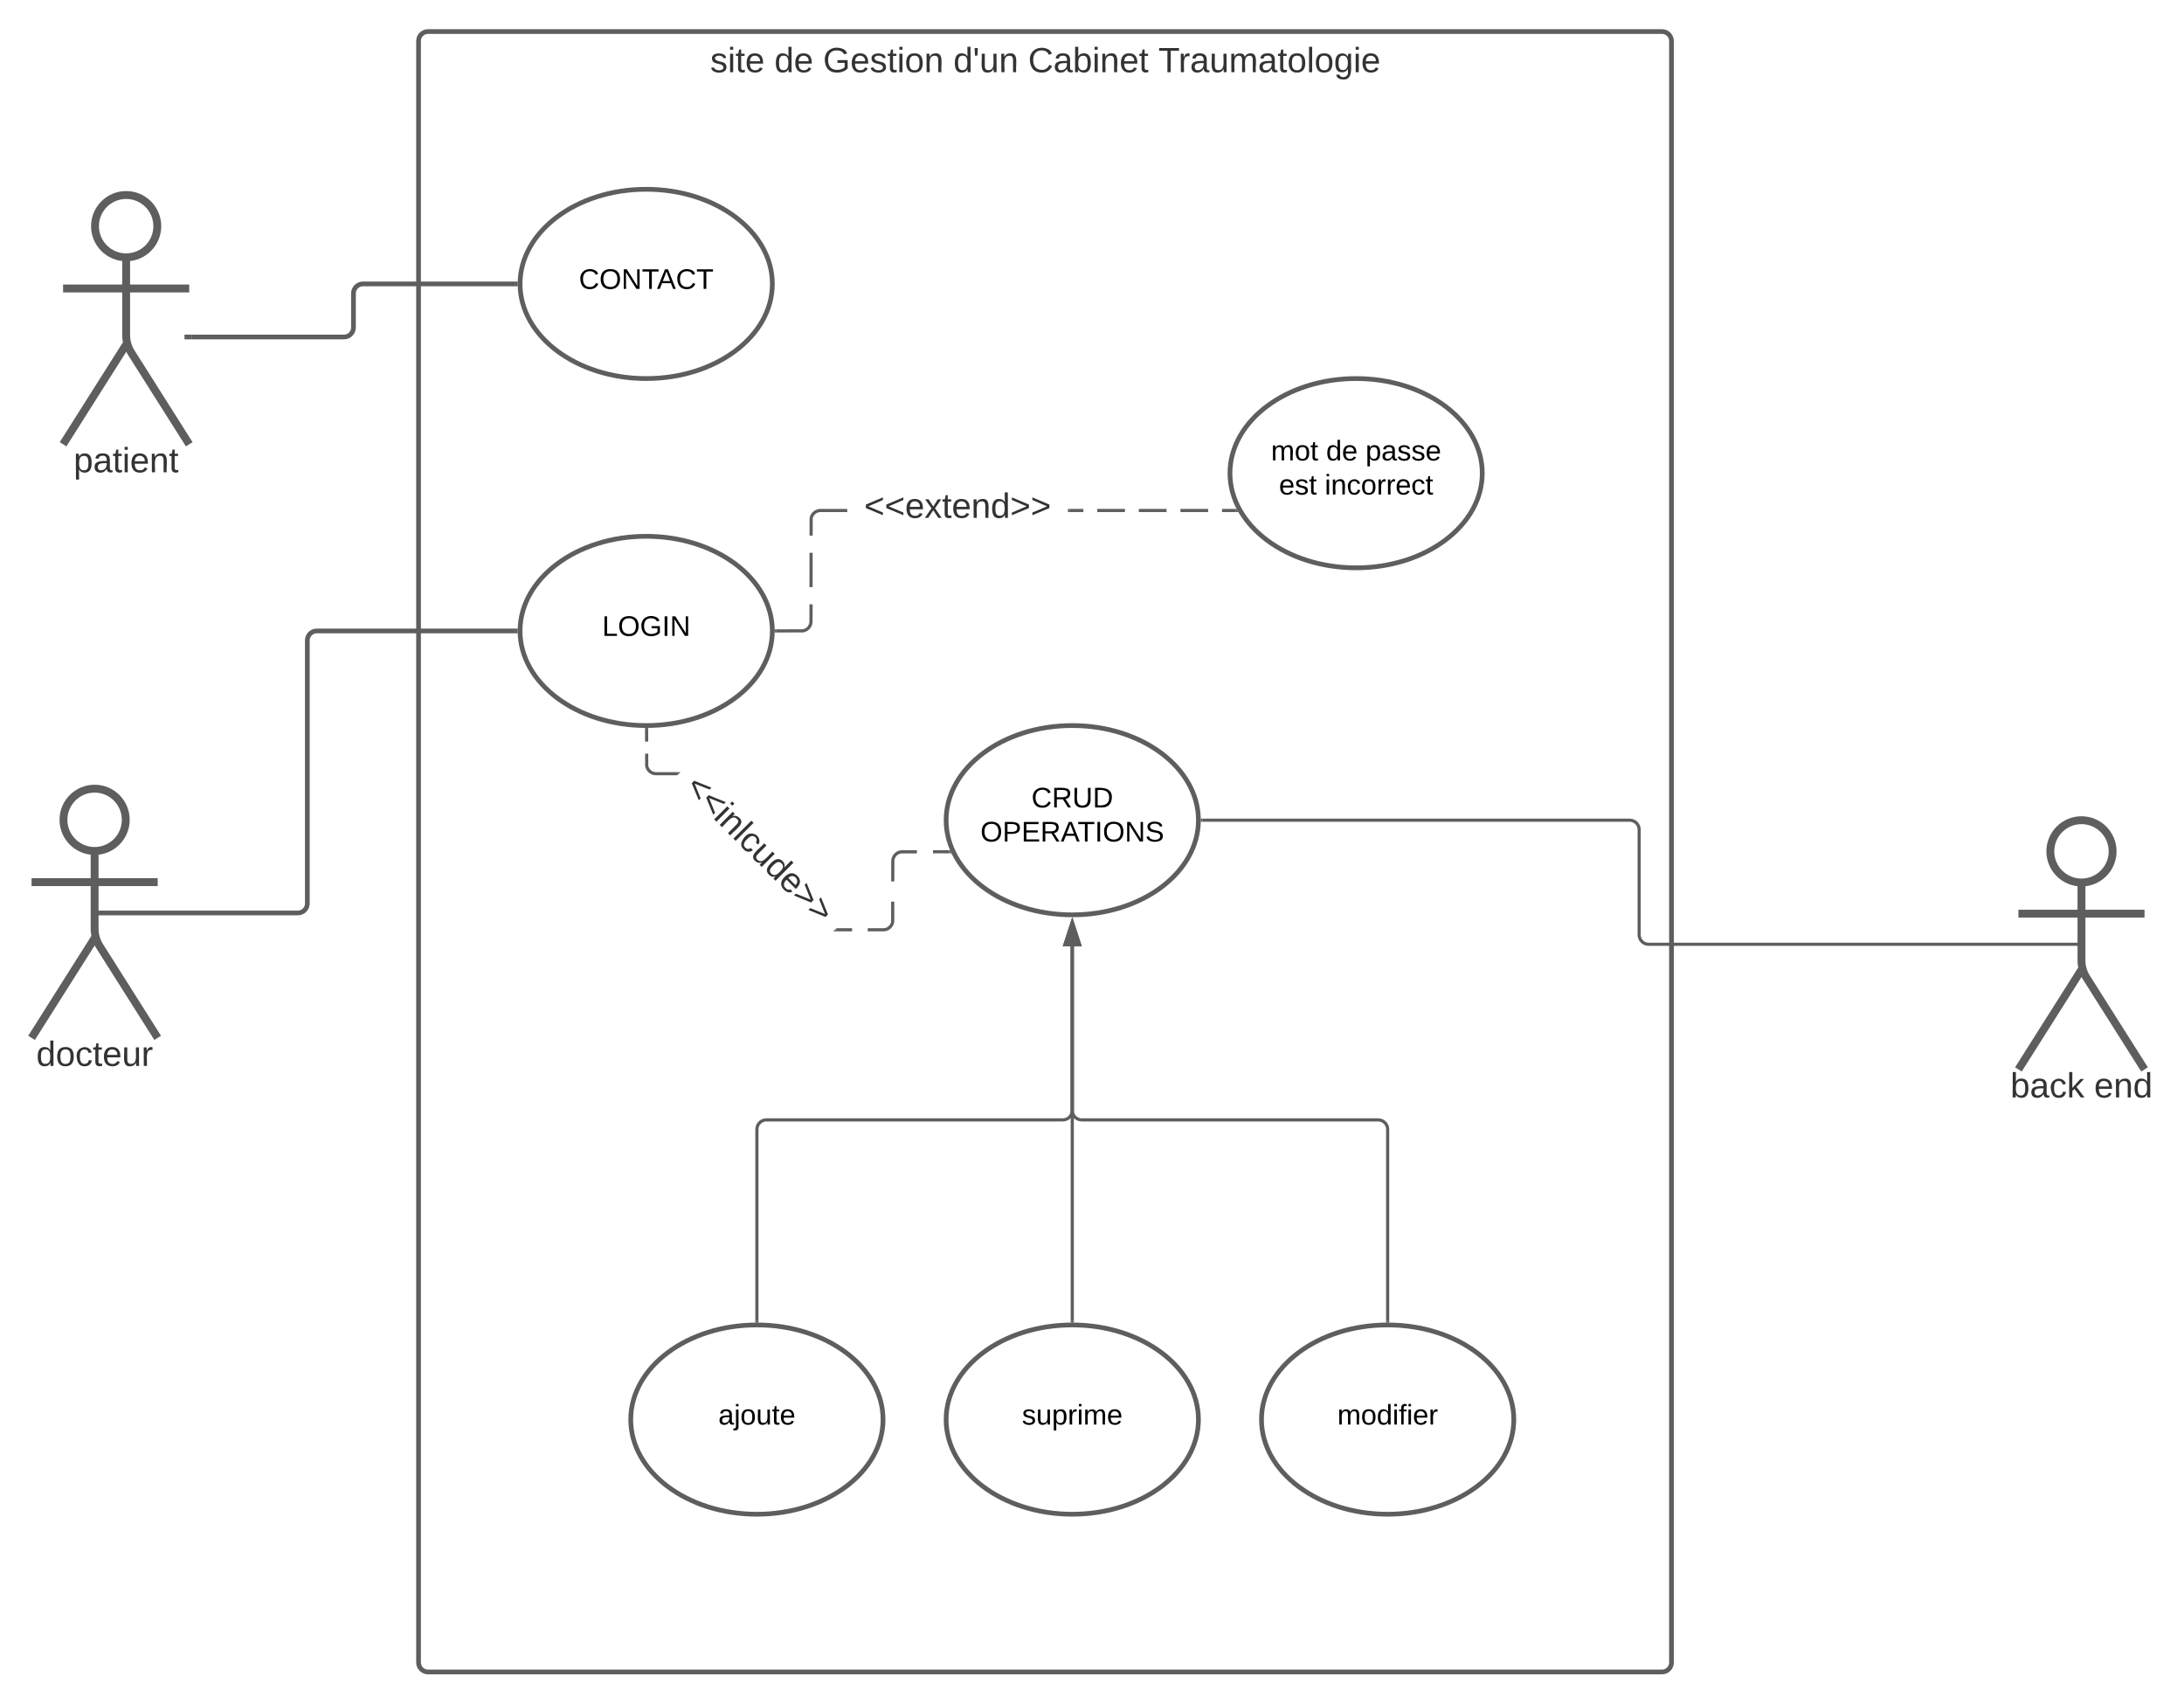
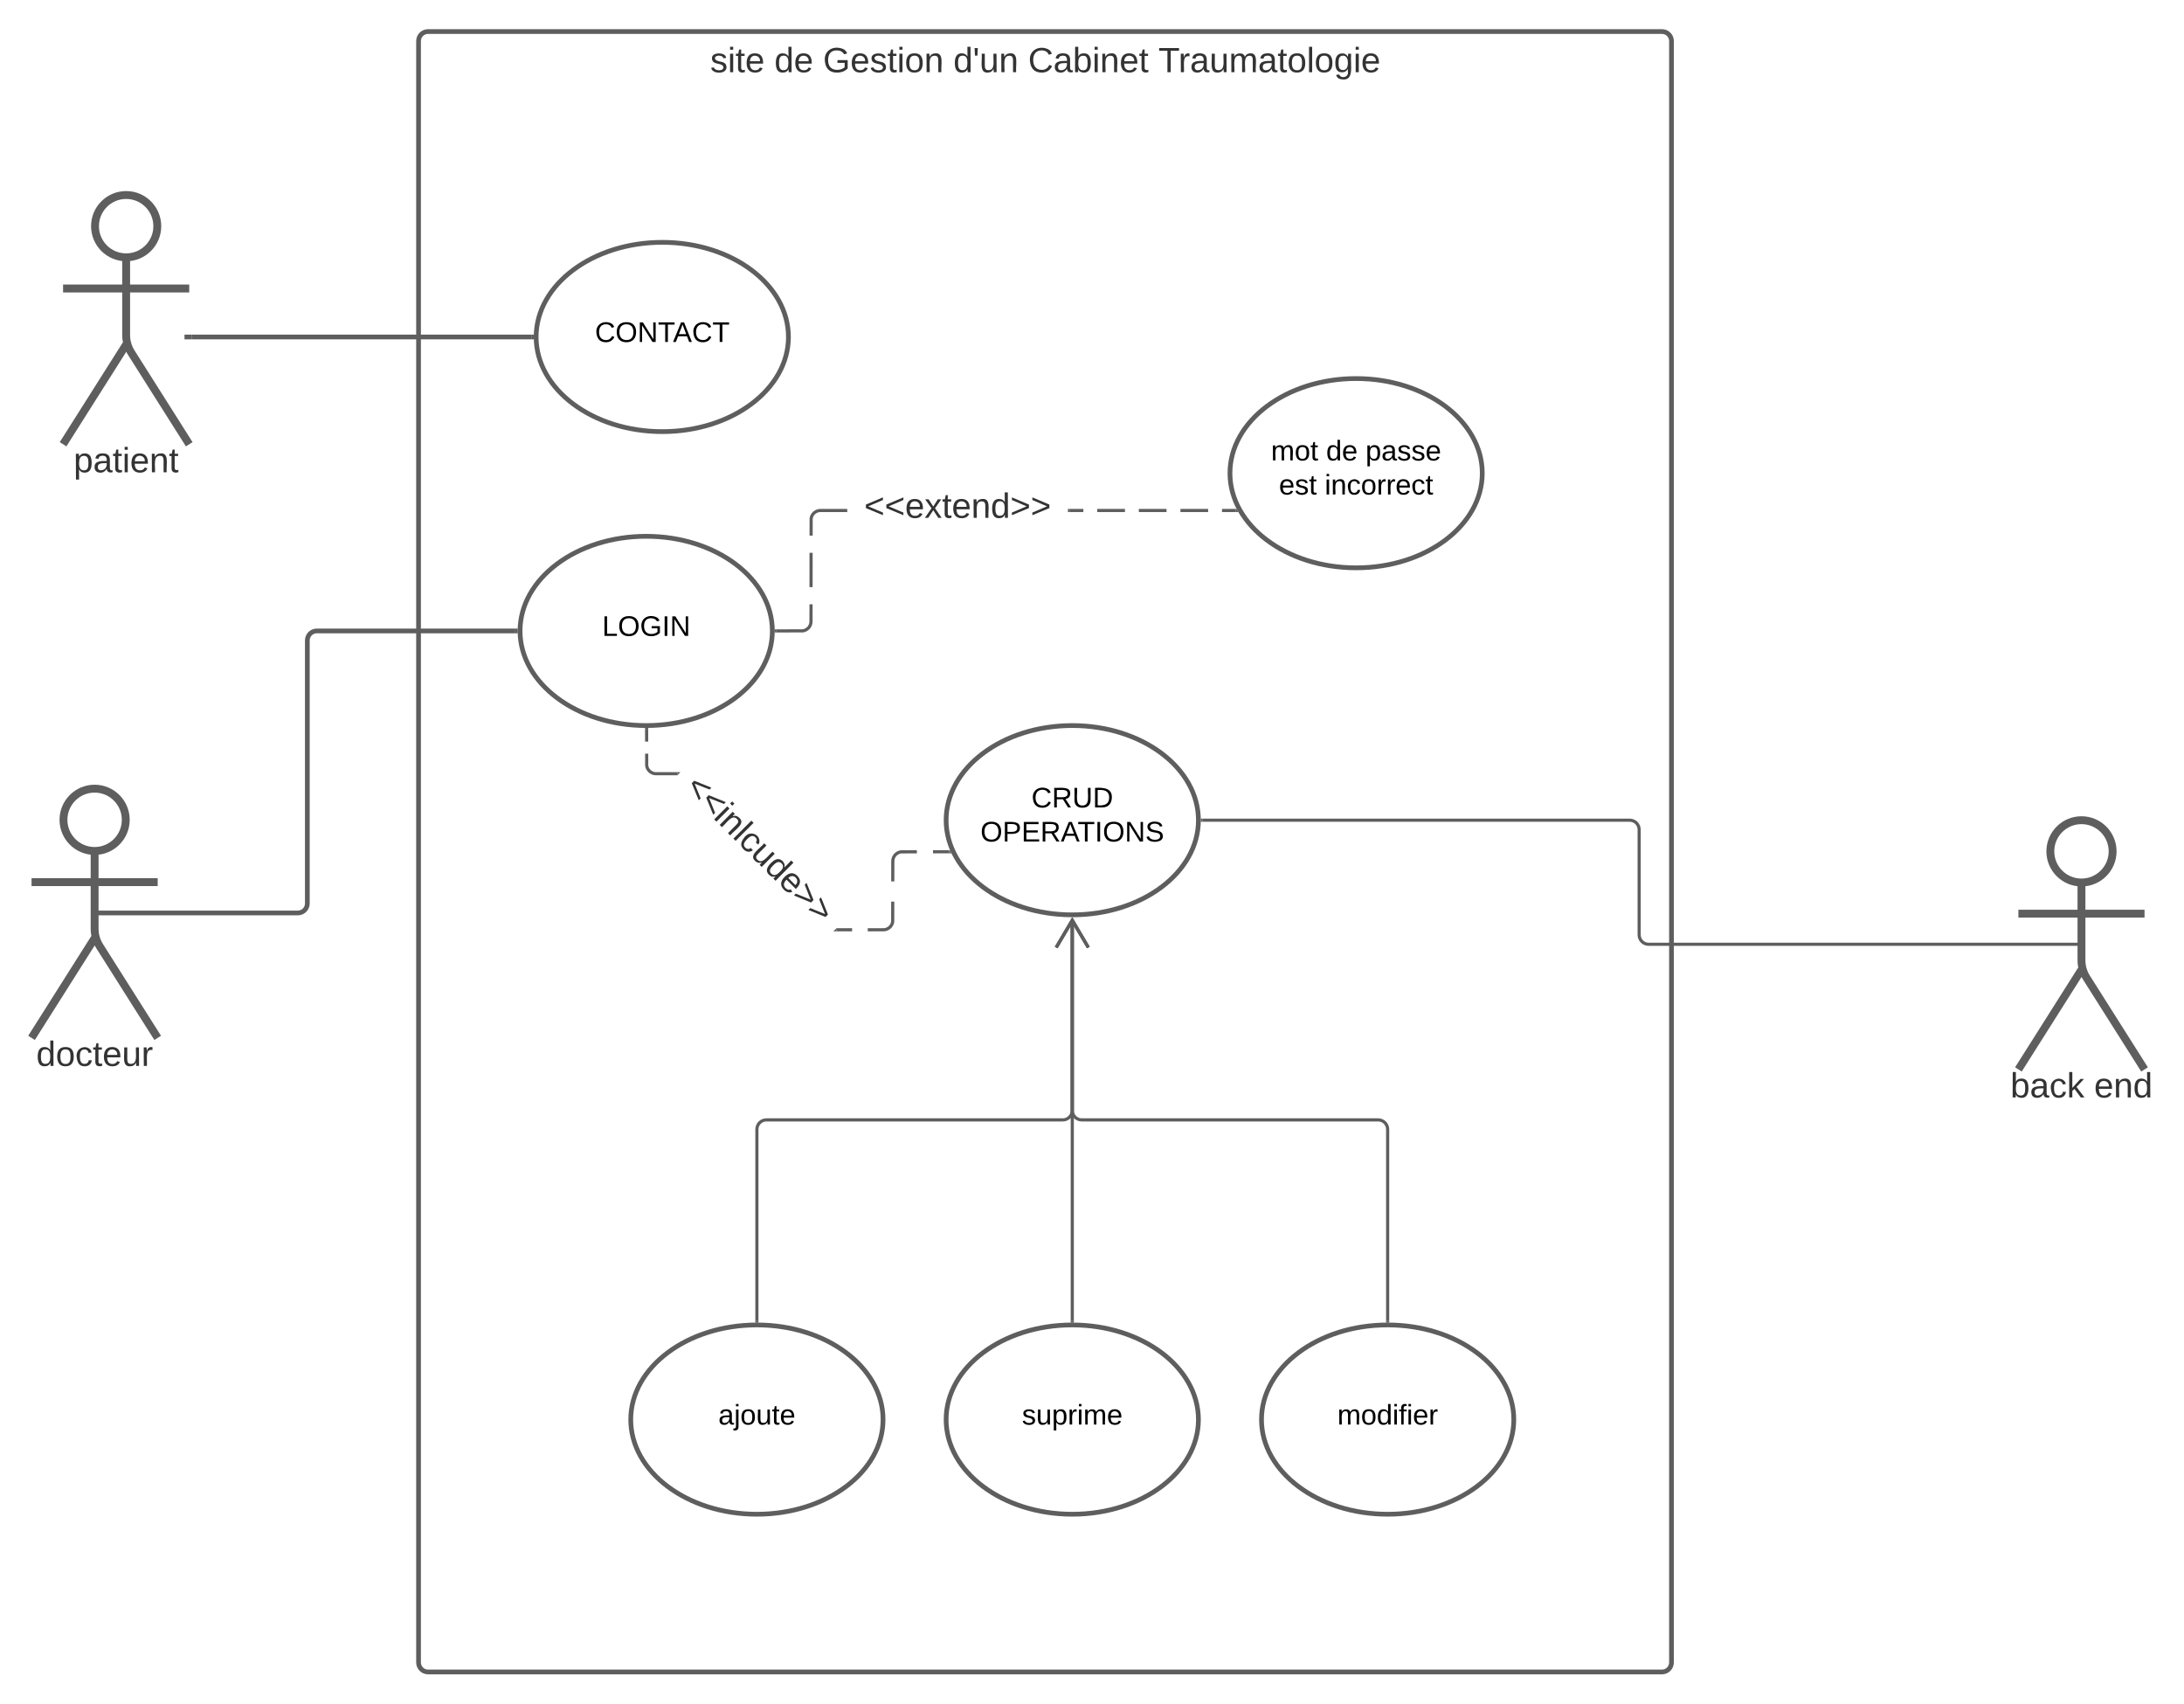
<svg xmlns="http://www.w3.org/2000/svg" xmlns:ns1="lucid" xmlns:xlink="http://www.w3.org/1999/xlink" width="1385.02" height="1080">
  <g transform="translate(-340 -140)" ns1:page-tab-id="0_0">
    <path d="M0 0h1870.87v1322.83H0z" fill="#fff" />
    <path d="M605.43 166a6 6 0 0 1 6-6H1394a6 6 0 0 1 6 6v1028a6 6 0 0 1-6 6H611.43a6 6 0 0 1-6-6z" stroke="#5e5e5e" stroke-width="3" fill-opacity="0" />
    <use xlink:href="#a" transform="matrix(1,0,0,1,613.4331,168) translate(176.9691 17.77778)" />
    <use xlink:href="#b" transform="matrix(1,0,0,1,613.4331,168) translate(217.6481 17.77778)" />
    <use xlink:href="#c" transform="matrix(1,0,0,1,613.4331,168) translate(248.5123 17.77778)" />
    <use xlink:href="#d" transform="matrix(1,0,0,1,613.4331,168) translate(331.1667 17.77778)" />
    <use xlink:href="#e" transform="matrix(1,0,0,1,613.4331,168) translate(378.5741 17.77778)" />
    <use xlink:href="#f" transform="matrix(1,0,0,1,613.4331,168) translate(461.1667 17.77778)" />
    <path d="M419.75 659.75c0 10.9-8.84 19.75-19.75 19.75-10.9 0-19.75-8.84-19.75-19.75 0-10.9 8.84-19.75 19.75-19.75 10.9 0 19.75 8.84 19.75 19.75z" stroke="#5e5e5e" stroke-width="5" fill="#fff" />
    <path d="M400 679.5v49.3a20.7 20.7 0 0 0 3.2 11.07L440 798m-40-63.2L360 798m0-98.75h80" stroke="#5e5e5e" stroke-width="5" fill="none" />
    <path d="M360 646a6 6 0 0 1 6-6h68a6 6 0 0 1 6 6v168a6 6 0 0 1-6 6h-68a6 6 0 0 1-6-6z" fill="none" />
    <use xlink:href="#g" transform="matrix(1,0,0,1,280,798) translate(82.99383 17.77778)" />
    <path d="M829.8 540c0 33.14-35.8 60-80 60-44.17 0-80-26.86-80-60s35.83-60 80-60c44.2 0 80 26.86 80 60z" stroke="#5e5e5e" stroke-width="3" fill="#fff" />
    <use xlink:href="#h" transform="matrix(1,0,0,1,669.8128,480) translate(52.03 63.15)" />
    <path d="M1100 660c0 33.14-35.82 60-80 60s-80-26.86-80-60 35.82-60 80-60 80 26.86 80 60z" stroke="#5e5e5e" stroke-width="3" fill="#fff" />
    <use xlink:href="#i" transform="matrix(1,0,0,1,940,600) translate(54.105 51.9)" />
    <use xlink:href="#j" transform="matrix(1,0,0,1,940,600) translate(21.755 73.5)" />
    <path d="M900 1040c0 33.14-35.82 60-80 60s-80-26.86-80-60 35.82-60 80-60 80 26.86 80 60z" stroke="#5e5e5e" stroke-width="3" fill="#fff" />
    <use xlink:href="#k" transform="matrix(1,0,0,1,740,980) translate(55.53 63.15)" />
    <path d="M1100 1040c0 33.14-35.82 60-80 60s-80-26.86-80-60 35.82-60 80-60 80 26.86 80 60z" stroke="#5e5e5e" stroke-width="3" fill="#fff" />
    <use xlink:href="#l" transform="matrix(1,0,0,1,940,980) translate(48.08 63.15)" />
    <path d="M1300 1040c0 33.14-35.82 60-80 60s-80-26.86-80-60 35.82-60 80-60 80 26.86 80 60z" stroke="#5e5e5e" stroke-width="3" fill="#fff" />
    <use xlink:href="#m" transform="matrix(1,0,0,1,1140,980) translate(48.105 63.15)" />
-     <path d="M820 977.5V856a6 6 0 0 1 6-6h188a6 6 0 0 0 6-6V740" stroke="#5e5e5e" stroke-width="2" fill="none" />
+     <path d="M820 977.5V856a6 6 0 0 1 6-6h188a6 6 0 0 0 6-6V723.32" stroke="#5e5e5e" stroke-width="2" fill="none" />
    <path d="M821 978.53l-.98-.03H819v-1.03h2" fill="#5e5e5e" />
-     <path d="M1020 724.74l4.64 14.26h-9.28z" stroke="#5e5e5e" stroke-width="2" fill="#5e5e5e" />
-     <path d="M1020 977.5V740" stroke="#5e5e5e" stroke-width="2" fill="none" />
+     <path d="M1030.18 740.68L1020 723.46l-10.18 17.22M1020 977.5V723.32" stroke="#5e5e5e" stroke-width="2" fill="none" />
    <path d="M1021 978.53l-.98-.03H1019v-1.03h2" fill="#5e5e5e" />
-     <path d="M1020 724.74l4.64 14.26h-9.28z" stroke="#5e5e5e" stroke-width="2" fill="#5e5e5e" />
-     <path d="M1220 977.5V856a6 6 0 0 0-6-6h-188a6 6 0 0 1-6-6V740" stroke="#5e5e5e" stroke-width="2" fill="none" />
+     <path d="M1030.18 740.68L1020 723.46l-10.18 17.22" stroke="#5e5e5e" stroke-width="2" fill="none" />
+     <path d="M1220 977.5V856a6 6 0 0 0-6-6h-188a6 6 0 0 1-6-6V723.32" stroke="#5e5e5e" stroke-width="2" fill="none" />
    <path d="M1221 978.53l-.98-.03H1219v-1.03h2" fill="#5e5e5e" />
-     <path d="M1020 724.74l4.64 14.26h-9.28z" stroke="#5e5e5e" stroke-width="2" fill="#5e5e5e" />
+     <path d="M1030.18 740.68L1020 723.46l-10.18 17.22" stroke="#5e5e5e" stroke-width="2" fill="none" />
    <path d="M1280 440c0 33.14-35.82 60-80 60s-80-26.86-80-60 35.82-60 80-60 80 26.86 80 60z" stroke="#5e5e5e" stroke-width="3" fill="#fff" />
    <use xlink:href="#n" transform="matrix(1,0,0,1,1120,380) translate(26.03 51.9)" />
    <use xlink:href="#o" transform="matrix(1,0,0,1,1120,380) translate(60.98 51.9)" />
    <use xlink:href="#p" transform="matrix(1,0,0,1,1120,380) translate(85.98 51.9)" />
    <use xlink:href="#q" transform="matrix(1,0,0,1,1120,380) translate(31.08 73.5)" />
    <use xlink:href="#r" transform="matrix(1,0,0,1,1120,380) translate(60.08 73.5)" />
    <path d="M780.4 620.6a6 6 0 0 1 8.5 0l90.5 90.5a6 6 0 0 1 0 8.5l-19.8 19.8a6 6 0 0 1-8.5 0l-90.5-90.5a6 6 0 0 1 0-8.5z" stroke="#000" stroke-opacity="0" fill="#fff" fill-opacity="0" />
    <use xlink:href="#s" transform="matrix(0.7071068,0.7071068,-0.7071068,0.7071068,784.6447,623.4315) translate(3.950617 19.65278)" />
    <path d="M870.47 729.47h9.9m9.92 0h9.9l.94-.07.9-.22.88-.36.8-.5.72-.6.6-.72.5-.8.36-.87.22-.92.03-12.8m.02-12.8l.03-12.8.07-.94.22-.9.35-.88.5-.8.6-.72.72-.6.8-.5.87-.37.92-.23 10.22-.02m10.22-.03l10.22-.02" stroke="#5e5e5e" stroke-width="2" fill="none" />
    <path d="M870.5 730.47h-2.02l2-2h.02M943.32 680.9l.05.1h-1.47v-2h.58" fill="#5e5e5e" />
    <path d="M769.53 630.53h-13.5l-.93-.08-.92-.22-.87-.36-.8-.5-.7-.6-.62-.72-.5-.8-.35-.87-.22-.9-.02-7.67m-.02-7.65l-.02-7.65" stroke="#5e5e5e" stroke-width="2" fill="none" />
    <path d="M769.53 631.53h-.03v-2h2.02M749.8 601.5h.95l.3-.02v1.04h-2v-1.04" fill="#5e5e5e" />
    <path d="M877.28 449.64a6 6 0 0 1 6-6h128a6 6 0 0 1 6 6v28a6 6 0 0 1-6 6h-128a6 6 0 0 1-6-6z" stroke="#000" stroke-opacity="0" fill="#fff" fill-opacity="0" />
    <use xlink:href="#t" transform="matrix(1,0,0,1,882.2792,448.6396) translate(5.740741 19.65278)" />
    <path d="M876.3 463.64h-16l-.92.07-.92.23-.87.36-.8.5-.73.6-.6.7-.5.82-.36.87-.2.9-.02 10.88m-.02 10.9l-.02 21.75m0 10.9L854.3 534l-.06.94-.22.9-.36.88-.5.8-.6.72-.72.6-.8.5-.87.37-.92.23-16.94.07" stroke="#5e5e5e" stroke-width="2" fill="none" />
    <path d="M877.32 464.64h-1.03v-2h1M832.34 541h-1.06l.03-.98V539h1.04" fill="#5e5e5e" />
    <path d="M1018.24 463.64h8.8m8.8 0h17.57m8.8 0h17.58m8.8 0h17.57m8.8 0h8.8" stroke="#5e5e5e" stroke-width="2" fill="none" />
    <path d="M1018.27 464.64h-1.02v-2h1.02M1124.84 463.85l.48.8h-1.6v-2h.5" fill="#5e5e5e" />
    <path d="M403 718.8h125.9a6 6 0 0 0 6-6V546a6 6 0 0 1 6-6h125.9M403.04 718.8h-4.54" stroke="#5e5e5e" stroke-width="3" fill="none" />
    <path d="M668.3 539.98v.43l.06 1.1h-1.6v-3h1.6" fill="#5e5e5e" />
    <path d="M1679.75 679.75c0 10.9-8.84 19.75-19.75 19.75-10.9 0-19.75-8.84-19.75-19.75 0-10.9 8.84-19.75 19.75-19.75 10.9 0 19.75 8.84 19.75 19.75z" stroke="#5e5e5e" stroke-width="5" fill="#fff" />
    <path d="M1660 699.5v49.3a20.7 20.7 0 0 0 3.2 11.07L1700 818m-40-63.2l-40 63.2m0-98.75h80" stroke="#5e5e5e" stroke-width="5" fill="none" />
    <path d="M1620 666a6 6 0 0 1 6-6h68a6 6 0 0 1 6 6v168a6 6 0 0 1-6 6h-68a6 6 0 0 1-6-6z" fill="none" />
    <use xlink:href="#u" transform="matrix(1,0,0,1,1540,818) translate(74.93827 17.77778)" />
    <use xlink:href="#v" transform="matrix(1,0,0,1,1540,818) translate(128.0247 17.77778)" />
    <path d="M1656.5 738.67h-271a6 6 0 0 1-6-6V666a6 6 0 0 0-6-6h-271M1656.47 738.67h4.03" stroke="#5e5e5e" stroke-width="2" fill="none" />
    <path d="M1102.53 661h-1.06l.03-.98v-.43l-.02-.6h1.05" fill="#5e5e5e" />
    <path d="M439.75 283.4c0 10.9-8.84 19.74-19.75 19.74-10.9 0-19.75-8.84-19.75-19.75 0-10.92 8.84-19.76 19.75-19.76 10.9 0 19.75 8.84 19.75 19.75z" stroke="#5e5e5e" stroke-width="5" fill="#fff" />
    <path d="M420 303.14v49.3a20.7 20.7 0 0 0 3.2 11.07l36.8 58.14m-40-63.2l-40 63.2m0-98.75h80" stroke="#5e5e5e" stroke-width="5" fill="none" />
    <path d="M380 269.64a6 6 0 0 1 6-6h68a6 6 0 0 1 6 6v168a6 6 0 0 1-6 6h-68a6 6 0 0 1-6-6z" fill="none" />
    <g>
      <use xlink:href="#w" transform="matrix(1,0,0,1,300,421.6396) translate(86.69753 17.77778)" />
    </g>
-     <path d="M829.8 320c0 33.14-35.8 60-80 60-44.17 0-80-26.86-80-60s35.83-60 80-60c44.2 0 80 26.86 80 60z" stroke="#5e5e5e" stroke-width="3" fill="#fff" />
+     <path d="M840 353.64c0 33.14-35.82 60-80 60s-80-26.86-80-60 35.82-60 80-60 80 26.86 80 60z" stroke="#5e5e5e" stroke-width="3" fill="#fff" />
    <g>
-       <use xlink:href="#x" transform="matrix(1,0,0,1,669.8128,260) translate(37.305 63.15)" />
+       <use xlink:href="#x" transform="matrix(1,0,0,1,680,293.6396) translate(37.305 63.15)" />
    </g>
-     <path d="M461.5 353.64h96.66a6 6 0 0 0 6-6V326a6 6 0 0 1 6-6h96.65" stroke="#5e5e5e" stroke-width="3" fill="none" />
-     <path d="M461.54 355.14H457v-3h4.54M668.3 319.98v.43l.06 1.1h-1.6v-3h1.6" fill="#5e5e5e" />
+     <path d="M461.5 353.64H677" stroke="#5e5e5e" stroke-width="3" fill="none" />
+     <path d="M461.54 355.14H457v-3h4.54M678.5 353.62v.43l.04 1.1h-1.58v-3h1.6" fill="#5e5e5e" />
    <defs>
      <path fill="#333" d="M135-143c-3-34-86-38-87 0 15 53 115 12 119 90S17 21 10-45l28-5c4 36 97 45 98 0-10-56-113-15-118-90-4-57 82-63 122-42 12 7 21 19 24 35" id="y" />
      <path fill="#333" d="M24-231v-30h32v30H24zM24 0v-190h32V0H24" id="z" />
      <path fill="#333" d="M59-47c-2 24 18 29 38 22v24C64 9 27 4 27-40v-127H5v-23h24l9-43h21v43h35v23H59v120" id="A" />
      <path fill="#333" d="M100-194c63 0 86 42 84 106H49c0 40 14 67 53 68 26 1 43-12 49-29l28 8c-11 28-37 45-77 45C44 4 14-33 15-96c1-61 26-98 85-98zm52 81c6-60-76-77-97-28-3 7-6 17-6 28h103" id="B" />
      <g id="a">
        <use transform="matrix(0.0617284,0,0,0.0617284,0,0)" xlink:href="#y" />
        <use transform="matrix(0.0617284,0,0,0.0617284,11.11111,0)" xlink:href="#z" />
        <use transform="matrix(0.0617284,0,0,0.0617284,15.98765,0)" xlink:href="#A" />
        <use transform="matrix(0.0617284,0,0,0.0617284,22.16049,0)" xlink:href="#B" />
      </g>
      <path fill="#333" d="M85-194c31 0 48 13 60 33l-1-100h32l1 261h-30c-2-10 0-23-3-31C134-8 116 4 85 4 32 4 16-35 15-94c0-66 23-100 70-100zm9 24c-40 0-46 34-46 75 0 40 6 74 45 74 42 0 51-32 51-76 0-42-9-74-50-73" id="C" />
      <g id="b">
        <use transform="matrix(0.0617284,0,0,0.0617284,0,0)" xlink:href="#C" />
        <use transform="matrix(0.0617284,0,0,0.0617284,12.34568,0)" xlink:href="#B" />
      </g>
      <path fill="#333" d="M143 4C61 4 22-44 18-125c-5-107 100-154 193-111 17 8 29 25 37 43l-32 9c-13-25-37-40-76-40-61 0-88 39-88 99 0 61 29 100 91 101 35 0 62-11 79-27v-45h-74v-28h105v86C228-13 192 4 143 4" id="D" />
      <path fill="#333" d="M100-194c62-1 85 37 85 99 1 63-27 99-86 99S16-35 15-95c0-66 28-99 85-99zM99-20c44 1 53-31 53-75 0-43-8-75-51-75s-53 32-53 75 10 74 51 75" id="E" />
      <path fill="#333" d="M117-194c89-4 53 116 60 194h-32v-121c0-31-8-49-39-48C34-167 62-67 57 0H25l-1-190h30c1 10-1 24 2 32 11-22 29-35 61-36" id="F" />
      <g id="c">
        <use transform="matrix(0.0617284,0,0,0.0617284,0,0)" xlink:href="#D" />
        <use transform="matrix(0.0617284,0,0,0.0617284,17.28395,0)" xlink:href="#B" />
        <use transform="matrix(0.0617284,0,0,0.0617284,29.62963,0)" xlink:href="#y" />
        <use transform="matrix(0.0617284,0,0,0.0617284,40.74074,0)" xlink:href="#A" />
        <use transform="matrix(0.0617284,0,0,0.0617284,46.91358,0)" xlink:href="#z" />
        <use transform="matrix(0.0617284,0,0,0.0617284,51.79012,0)" xlink:href="#E" />
        <use transform="matrix(0.0617284,0,0,0.0617284,64.1358,0)" xlink:href="#F" />
      </g>
      <path fill="#333" d="M47-170H22l-4-78h33" id="G" />
      <path fill="#333" d="M84 4C-5 8 30-112 23-190h32v120c0 31 7 50 39 49 72-2 45-101 50-169h31l1 190h-30c-1-10 1-25-2-33-11 22-28 36-60 37" id="H" />
      <g id="d">
        <use transform="matrix(0.0617284,0,0,0.0617284,0,0)" xlink:href="#C" />
        <use transform="matrix(0.0617284,0,0,0.0617284,12.34568,0)" xlink:href="#G" />
        <use transform="matrix(0.0617284,0,0,0.0617284,16.54321,0)" xlink:href="#H" />
        <use transform="matrix(0.0617284,0,0,0.0617284,28.88889,0)" xlink:href="#F" />
      </g>
      <path fill="#333" d="M212-179c-10-28-35-45-73-45-59 0-87 40-87 99 0 60 29 101 89 101 43 0 62-24 78-52l27 14C228-24 195 4 139 4 59 4 22-46 18-125c-6-104 99-153 187-111 19 9 31 26 39 46" id="I" />
      <path fill="#333" d="M141-36C126-15 110 5 73 4 37 3 15-17 15-53c-1-64 63-63 125-63 3-35-9-54-41-54-24 1-41 7-42 31l-33-3c5-37 33-52 76-52 45 0 72 20 72 64v82c-1 20 7 32 28 27v20c-31 9-61-2-59-35zM48-53c0 20 12 33 32 33 41-3 63-29 60-74-43 2-92-5-92 41" id="J" />
      <path fill="#333" d="M115-194c53 0 69 39 70 98 0 66-23 100-70 100C84 3 66-7 56-30L54 0H23l1-261h32v101c10-23 28-34 59-34zm-8 174c40 0 45-34 45-75 0-40-5-75-45-74-42 0-51 32-51 76 0 43 10 73 51 73" id="K" />
      <g id="e">
        <use transform="matrix(0.0617284,0,0,0.0617284,0,0)" xlink:href="#I" />
        <use transform="matrix(0.0617284,0,0,0.0617284,15.98765,0)" xlink:href="#J" />
        <use transform="matrix(0.0617284,0,0,0.0617284,28.33333,0)" xlink:href="#K" />
        <use transform="matrix(0.0617284,0,0,0.0617284,40.67901,0)" xlink:href="#z" />
        <use transform="matrix(0.0617284,0,0,0.0617284,45.55556,0)" xlink:href="#F" />
        <use transform="matrix(0.0617284,0,0,0.0617284,57.90123,0)" xlink:href="#B" />
        <use transform="matrix(0.0617284,0,0,0.0617284,70.24691,0)" xlink:href="#A" />
      </g>
      <path fill="#333" d="M127-220V0H93v-220H8v-28h204v28h-85" id="L" />
      <path fill="#333" d="M114-163C36-179 61-72 57 0H25l-1-190h30c1 12-1 29 2 39 6-27 23-49 58-41v29" id="M" />
      <path fill="#333" d="M210-169c-67 3-38 105-44 169h-31v-121c0-29-5-50-35-48C34-165 62-65 56 0H25l-1-190h30c1 10-1 24 2 32 10-44 99-50 107 0 11-21 27-35 58-36 85-2 47 119 55 194h-31v-121c0-29-5-49-35-48" id="N" />
      <path fill="#333" d="M24 0v-261h32V0H24" id="O" />
      <path fill="#333" d="M177-190C167-65 218 103 67 71c-23-6-38-20-44-43l32-5c15 47 100 32 89-28v-30C133-14 115 1 83 1 29 1 15-40 15-95c0-56 16-97 71-98 29-1 48 16 59 35 1-10 0-23 2-32h30zM94-22c36 0 50-32 50-73 0-42-14-75-50-75-39 0-46 34-46 75s6 73 46 73" id="P" />
      <g id="f">
        <use transform="matrix(0.0617284,0,0,0.0617284,0,0)" xlink:href="#L" />
        <use transform="matrix(0.0617284,0,0,0.0617284,12.71605,0)" xlink:href="#M" />
        <use transform="matrix(0.0617284,0,0,0.0617284,20.06173,0)" xlink:href="#J" />
        <use transform="matrix(0.0617284,0,0,0.0617284,32.40741,0)" xlink:href="#H" />
        <use transform="matrix(0.0617284,0,0,0.0617284,44.75309,0)" xlink:href="#N" />
        <use transform="matrix(0.0617284,0,0,0.0617284,63.20988,0)" xlink:href="#J" />
        <use transform="matrix(0.0617284,0,0,0.0617284,75.55556,0)" xlink:href="#A" />
        <use transform="matrix(0.0617284,0,0,0.0617284,81.7284,0)" xlink:href="#E" />
        <use transform="matrix(0.0617284,0,0,0.0617284,94.07407,0)" xlink:href="#O" />
        <use transform="matrix(0.0617284,0,0,0.0617284,98.95062,0)" xlink:href="#E" />
        <use transform="matrix(0.0617284,0,0,0.0617284,111.2963,0)" xlink:href="#P" />
        <use transform="matrix(0.0617284,0,0,0.0617284,123.642,0)" xlink:href="#z" />
        <use transform="matrix(0.0617284,0,0,0.0617284,128.5185,0)" xlink:href="#B" />
      </g>
      <path fill="#333" d="M96-169c-40 0-48 33-48 73s9 75 48 75c24 0 41-14 43-38l32 2c-6 37-31 61-74 61-59 0-76-41-82-99-10-93 101-131 147-64 4 7 5 14 7 22l-32 3c-4-21-16-35-41-35" id="Q" />
      <g id="g">
        <use transform="matrix(0.0617284,0,0,0.0617284,0,0)" xlink:href="#C" />
        <use transform="matrix(0.0617284,0,0,0.0617284,12.34568,0)" xlink:href="#E" />
        <use transform="matrix(0.0617284,0,0,0.0617284,24.69136,0)" xlink:href="#Q" />
        <use transform="matrix(0.0617284,0,0,0.0617284,35.80247,0)" xlink:href="#A" />
        <use transform="matrix(0.0617284,0,0,0.0617284,41.97531,0)" xlink:href="#B" />
        <use transform="matrix(0.0617284,0,0,0.0617284,54.32099,0)" xlink:href="#H" />
        <use transform="matrix(0.0617284,0,0,0.0617284,66.66667,0)" xlink:href="#M" />
      </g>
      <path d="M30 0v-248h33v221h125V0H30" id="R" />
      <path d="M140-251c81 0 123 46 123 126C263-46 219 4 140 4 59 4 17-45 17-125s42-126 123-126zm0 227c63 0 89-41 89-101s-29-99-89-99c-61 0-89 39-89 99S79-25 140-24" id="S" />
      <path d="M143 4C61 4 22-44 18-125c-5-107 100-154 193-111 17 8 29 25 37 43l-32 9c-13-25-37-40-76-40-61 0-88 39-88 99 0 61 29 100 91 101 35 0 62-11 79-27v-45h-74v-28h105v86C228-13 192 4 143 4" id="T" />
      <path d="M33 0v-248h34V0H33" id="U" />
      <path d="M190 0L58-211 59 0H30v-248h39L202-35l-2-213h31V0h-41" id="V" />
      <g id="h">
        <use transform="matrix(0.05,0,0,0.05,0,0)" xlink:href="#R" />
        <use transform="matrix(0.05,0,0,0.05,10,0)" xlink:href="#S" />
        <use transform="matrix(0.05,0,0,0.05,24,0)" xlink:href="#T" />
        <use transform="matrix(0.05,0,0,0.05,38,0)" xlink:href="#U" />
        <use transform="matrix(0.05,0,0,0.05,43,0)" xlink:href="#V" />
      </g>
      <path d="M212-179c-10-28-35-45-73-45-59 0-87 40-87 99 0 60 29 101 89 101 43 0 62-24 78-52l27 14C228-24 195 4 139 4 59 4 22-46 18-125c-6-104 99-153 187-111 19 9 31 26 39 46" id="W" />
      <path d="M233-177c-1 41-23 64-60 70L243 0h-38l-65-103H63V0H30v-248c88 3 205-21 203 71zM63-129c60-2 137 13 137-47 0-61-80-42-137-45v92" id="X" />
      <path d="M232-93c-1 65-40 97-104 97C67 4 28-28 28-90v-158h33c8 89-33 224 67 224 102 0 64-133 71-224h33v155" id="Y" />
      <path d="M30-248c118-7 216 8 213 122C240-48 200 0 122 0H30v-248zM63-27c89 8 146-16 146-99s-60-101-146-95v194" id="Z" />
      <g id="i">
        <use transform="matrix(0.05,0,0,0.05,0,0)" xlink:href="#W" />
        <use transform="matrix(0.05,0,0,0.05,12.95,0)" xlink:href="#X" />
        <use transform="matrix(0.05,0,0,0.05,25.9,0)" xlink:href="#Y" />
        <use transform="matrix(0.05,0,0,0.05,38.85,0)" xlink:href="#Z" />
      </g>
      <path d="M30-248c87 1 191-15 191 75 0 78-77 80-158 76V0H30v-248zm33 125c57 0 124 11 124-50 0-59-68-47-124-48v98" id="aa" />
      <path d="M30 0v-248h187v28H63v79h144v27H63v87h162V0H30" id="ab" />
      <path d="M205 0l-28-72H64L36 0H1l101-248h38L239 0h-34zm-38-99l-47-123c-12 45-31 82-46 123h93" id="ac" />
      <path d="M127-220V0H93v-220H8v-28h204v28h-85" id="ad" />
      <path d="M185-189c-5-48-123-54-124 2 14 75 158 14 163 119 3 78-121 87-175 55-17-10-28-26-33-46l33-7c5 56 141 63 141-1 0-78-155-14-162-118-5-82 145-84 179-34 5 7 8 16 11 25" id="ae" />
      <g id="j">
        <use transform="matrix(0.05,0,0,0.05,0,0)" xlink:href="#S" />
        <use transform="matrix(0.05,0,0,0.05,14,0)" xlink:href="#aa" />
        <use transform="matrix(0.05,0,0,0.05,26,0)" xlink:href="#ab" />
        <use transform="matrix(0.05,0,0,0.05,38,0)" xlink:href="#X" />
        <use transform="matrix(0.05,0,0,0.05,50.95,0)" xlink:href="#ac" />
        <use transform="matrix(0.05,0,0,0.05,61.6,0)" xlink:href="#ad" />
        <use transform="matrix(0.05,0,0,0.05,72.55,0)" xlink:href="#U" />
        <use transform="matrix(0.05,0,0,0.05,77.55,0)" xlink:href="#S" />
        <use transform="matrix(0.05,0,0,0.05,91.55,0)" xlink:href="#V" />
        <use transform="matrix(0.05,0,0,0.05,104.5,0)" xlink:href="#ae" />
      </g>
      <path d="M141-36C126-15 110 5 73 4 37 3 15-17 15-53c-1-64 63-63 125-63 3-35-9-54-41-54-24 1-41 7-42 31l-33-3c5-37 33-52 76-52 45 0 72 20 72 64v82c-1 20 7 32 28 27v20c-31 9-61-2-59-35zM48-53c0 20 12 33 32 33 41-3 63-29 60-74-43 2-92-5-92 41" id="af" />
      <path d="M24-231v-30h32v30H24zM-9 49c24 4 33-6 33-30v-209h32V24c2 40-23 58-65 49V49" id="ag" />
      <path d="M100-194c62-1 85 37 85 99 1 63-27 99-86 99S16-35 15-95c0-66 28-99 85-99zM99-20c44 1 53-31 53-75 0-43-8-75-51-75s-53 32-53 75 10 74 51 75" id="ah" />
      <path d="M84 4C-5 8 30-112 23-190h32v120c0 31 7 50 39 49 72-2 45-101 50-169h31l1 190h-30c-1-10 1-25-2-33-11 22-28 36-60 37" id="ai" />
      <path d="M59-47c-2 24 18 29 38 22v24C64 9 27 4 27-40v-127H5v-23h24l9-43h21v43h35v23H59v120" id="aj" />
      <path d="M100-194c63 0 86 42 84 106H49c0 40 14 67 53 68 26 1 43-12 49-29l28 8c-11 28-37 45-77 45C44 4 14-33 15-96c1-61 26-98 85-98zm52 81c6-60-76-77-97-28-3 7-6 17-6 28h103" id="ak" />
      <g id="k">
        <use transform="matrix(0.05,0,0,0.05,0,0)" xlink:href="#af" />
        <use transform="matrix(0.05,0,0,0.05,10,0)" xlink:href="#ag" />
        <use transform="matrix(0.05,0,0,0.05,13.95,0)" xlink:href="#ah" />
        <use transform="matrix(0.05,0,0,0.05,23.95,0)" xlink:href="#ai" />
        <use transform="matrix(0.05,0,0,0.05,33.95,0)" xlink:href="#aj" />
        <use transform="matrix(0.05,0,0,0.05,38.95,0)" xlink:href="#ak" />
      </g>
      <path d="M135-143c-3-34-86-38-87 0 15 53 115 12 119 90S17 21 10-45l28-5c4 36 97 45 98 0-10-56-113-15-118-90-4-57 82-63 122-42 12 7 21 19 24 35" id="al" />
      <path d="M115-194c55 1 70 41 70 98S169 2 115 4C84 4 66-9 55-30l1 105H24l-1-265h31l2 30c10-21 28-34 59-34zm-8 174c40 0 45-34 45-75s-6-73-45-74c-42 0-51 32-51 76 0 43 10 73 51 73" id="am" />
      <path d="M114-163C36-179 61-72 57 0H25l-1-190h30c1 12-1 29 2 39 6-27 23-49 58-41v29" id="an" />
      <path d="M24-231v-30h32v30H24zM24 0v-190h32V0H24" id="ao" />
      <path d="M210-169c-67 3-38 105-44 169h-31v-121c0-29-5-50-35-48C34-165 62-65 56 0H25l-1-190h30c1 10-1 24 2 32 10-44 99-50 107 0 11-21 27-35 58-36 85-2 47 119 55 194h-31v-121c0-29-5-49-35-48" id="ap" />
      <g id="l">
        <use transform="matrix(0.05,0,0,0.05,0,0)" xlink:href="#al" />
        <use transform="matrix(0.05,0,0,0.05,9,0)" xlink:href="#ai" />
        <use transform="matrix(0.05,0,0,0.05,19,0)" xlink:href="#am" />
        <use transform="matrix(0.05,0,0,0.05,29,0)" xlink:href="#an" />
        <use transform="matrix(0.05,0,0,0.05,34.95,0)" xlink:href="#ao" />
        <use transform="matrix(0.05,0,0,0.05,38.9,0)" xlink:href="#ap" />
        <use transform="matrix(0.05,0,0,0.05,53.85,0)" xlink:href="#ak" />
      </g>
      <path d="M85-194c31 0 48 13 60 33l-1-100h32l1 261h-30c-2-10 0-23-3-31C134-8 116 4 85 4 32 4 16-35 15-94c0-66 23-100 70-100zm9 24c-40 0-46 34-46 75 0 40 6 74 45 74 42 0 51-32 51-76 0-42-9-74-50-73" id="aq" />
      <path d="M101-234c-31-9-42 10-38 44h38v23H63V0H32v-167H5v-23h27c-7-52 17-82 69-68v24" id="ar" />
      <g id="m">
        <use transform="matrix(0.05,0,0,0.05,0,0)" xlink:href="#ap" />
        <use transform="matrix(0.05,0,0,0.05,14.95,0)" xlink:href="#ah" />
        <use transform="matrix(0.05,0,0,0.05,24.95,0)" xlink:href="#aq" />
        <use transform="matrix(0.05,0,0,0.05,34.95,0)" xlink:href="#ao" />
        <use transform="matrix(0.05,0,0,0.05,38.9,0)" xlink:href="#ar" />
        <use transform="matrix(0.05,0,0,0.05,43.9,0)" xlink:href="#ao" />
        <use transform="matrix(0.05,0,0,0.05,47.85,0)" xlink:href="#ak" />
        <use transform="matrix(0.05,0,0,0.05,57.85,0)" xlink:href="#an" />
      </g>
      <g id="n">
        <use transform="matrix(0.05,0,0,0.05,0,0)" xlink:href="#ap" />
        <use transform="matrix(0.05,0,0,0.05,14.95,0)" xlink:href="#ah" />
        <use transform="matrix(0.05,0,0,0.05,24.95,0)" xlink:href="#aj" />
      </g>
      <g id="o">
        <use transform="matrix(0.05,0,0,0.05,0,0)" xlink:href="#aq" />
        <use transform="matrix(0.05,0,0,0.05,10,0)" xlink:href="#ak" />
      </g>
      <g id="p">
        <use transform="matrix(0.05,0,0,0.05,0,0)" xlink:href="#am" />
        <use transform="matrix(0.05,0,0,0.05,10,0)" xlink:href="#af" />
        <use transform="matrix(0.05,0,0,0.05,20,0)" xlink:href="#al" />
        <use transform="matrix(0.05,0,0,0.05,29,0)" xlink:href="#al" />
        <use transform="matrix(0.05,0,0,0.05,38,0)" xlink:href="#ak" />
      </g>
      <g id="q">
        <use transform="matrix(0.05,0,0,0.05,0,0)" xlink:href="#ak" />
        <use transform="matrix(0.05,0,0,0.05,10,0)" xlink:href="#al" />
        <use transform="matrix(0.05,0,0,0.05,19,0)" xlink:href="#aj" />
      </g>
      <path d="M117-194c89-4 53 116 60 194h-32v-121c0-31-8-49-39-48C34-167 62-67 57 0H25l-1-190h30c1 10-1 24 2 32 11-22 29-35 61-36" id="as" />
      <path d="M96-169c-40 0-48 33-48 73s9 75 48 75c24 0 41-14 43-38l32 2c-6 37-31 61-74 61-59 0-76-41-82-99-10-93 101-131 147-64 4 7 5 14 7 22l-32 3c-4-21-16-35-41-35" id="at" />
      <g id="r">
        <use transform="matrix(0.05,0,0,0.05,0,0)" xlink:href="#ao" />
        <use transform="matrix(0.05,0,0,0.05,3.95,0)" xlink:href="#as" />
        <use transform="matrix(0.05,0,0,0.05,13.95,0)" xlink:href="#at" />
        <use transform="matrix(0.05,0,0,0.05,22.95,0)" xlink:href="#ah" />
        <use transform="matrix(0.05,0,0,0.05,32.95,0)" xlink:href="#an" />
        <use transform="matrix(0.05,0,0,0.05,38.9,0)" xlink:href="#an" />
        <use transform="matrix(0.05,0,0,0.05,44.85,0)" xlink:href="#ak" />
        <use transform="matrix(0.05,0,0,0.05,54.85,0)" xlink:href="#at" />
        <use transform="matrix(0.05,0,0,0.05,63.85,0)" xlink:href="#aj" />
      </g>
      <path fill="#333" d="M18-100v-36l175-74v27L42-118l151 64v27" id="au" />
      <path fill="#333" d="M18-27v-27l151-64-151-65v-27l175 74v36" id="av" />
      <g id="s">
        <use transform="matrix(0.0617284,0,0,0.0617284,0,0)" xlink:href="#au" />
        <use transform="matrix(0.0617284,0,0,0.0617284,12.96296,0)" xlink:href="#au" />
        <use transform="matrix(0.0617284,0,0,0.0617284,25.92593,0)" xlink:href="#z" />
        <use transform="matrix(0.0617284,0,0,0.0617284,30.80247,0)" xlink:href="#F" />
        <use transform="matrix(0.0617284,0,0,0.0617284,43.14815,0)" xlink:href="#O" />
        <use transform="matrix(0.0617284,0,0,0.0617284,48.02469,0)" xlink:href="#Q" />
        <use transform="matrix(0.0617284,0,0,0.0617284,59.1358,0)" xlink:href="#H" />
        <use transform="matrix(0.0617284,0,0,0.0617284,71.48148,0)" xlink:href="#C" />
        <use transform="matrix(0.0617284,0,0,0.0617284,83.82716,0)" xlink:href="#B" />
        <use transform="matrix(0.0617284,0,0,0.0617284,96.17284,0)" xlink:href="#av" />
        <use transform="matrix(0.0617284,0,0,0.0617284,109.1358,0)" xlink:href="#av" />
      </g>
      <path fill="#333" d="M141 0L90-78 38 0H4l68-98-65-92h35l48 74 47-74h35l-64 92 68 98h-35" id="aw" />
      <g id="t">
        <use transform="matrix(0.0617284,0,0,0.0617284,0,0)" xlink:href="#au" />
        <use transform="matrix(0.0617284,0,0,0.0617284,12.96296,0)" xlink:href="#au" />
        <use transform="matrix(0.0617284,0,0,0.0617284,25.92593,0)" xlink:href="#B" />
        <use transform="matrix(0.0617284,0,0,0.0617284,38.2716,0)" xlink:href="#aw" />
        <use transform="matrix(0.0617284,0,0,0.0617284,49.38272,0)" xlink:href="#A" />
        <use transform="matrix(0.0617284,0,0,0.0617284,55.55556,0)" xlink:href="#B" />
        <use transform="matrix(0.0617284,0,0,0.0617284,67.90123,0)" xlink:href="#F" />
        <use transform="matrix(0.0617284,0,0,0.0617284,80.24691,0)" xlink:href="#C" />
        <use transform="matrix(0.0617284,0,0,0.0617284,92.59259,0)" xlink:href="#av" />
        <use transform="matrix(0.0617284,0,0,0.0617284,105.5556,0)" xlink:href="#av" />
      </g>
      <path fill="#333" d="M143 0L79-87 56-68V0H24v-261h32v163l83-92h37l-77 82L181 0h-38" id="ax" />
      <g id="u">
        <use transform="matrix(0.0617284,0,0,0.0617284,0,0)" xlink:href="#K" />
        <use transform="matrix(0.0617284,0,0,0.0617284,12.34568,0)" xlink:href="#J" />
        <use transform="matrix(0.0617284,0,0,0.0617284,24.69136,0)" xlink:href="#Q" />
        <use transform="matrix(0.0617284,0,0,0.0617284,35.80247,0)" xlink:href="#ax" />
      </g>
      <g id="v">
        <use transform="matrix(0.0617284,0,0,0.0617284,0,0)" xlink:href="#B" />
        <use transform="matrix(0.0617284,0,0,0.0617284,12.34568,0)" xlink:href="#F" />
        <use transform="matrix(0.0617284,0,0,0.0617284,24.69136,0)" xlink:href="#C" />
      </g>
      <path fill="#333" d="M115-194c55 1 70 41 70 98S169 2 115 4C84 4 66-9 55-30l1 105H24l-1-265h31l2 30c10-21 28-34 59-34zm-8 174c40 0 45-34 45-75s-6-73-45-74c-42 0-51 32-51 76 0 43 10 73 51 73" id="ay" />
      <g id="w">
        <use transform="matrix(0.0617284,0,0,0.0617284,0,0)" xlink:href="#ay" />
        <use transform="matrix(0.0617284,0,0,0.0617284,12.34568,0)" xlink:href="#J" />
        <use transform="matrix(0.0617284,0,0,0.0617284,24.69136,0)" xlink:href="#A" />
        <use transform="matrix(0.0617284,0,0,0.0617284,30.8642,0)" xlink:href="#z" />
        <use transform="matrix(0.0617284,0,0,0.0617284,35.74074,0)" xlink:href="#B" />
        <use transform="matrix(0.0617284,0,0,0.0617284,48.08642,0)" xlink:href="#F" />
        <use transform="matrix(0.0617284,0,0,0.0617284,60.4321,0)" xlink:href="#A" />
      </g>
      <g id="x">
        <use transform="matrix(0.05,0,0,0.05,0,0)" xlink:href="#W" />
        <use transform="matrix(0.05,0,0,0.05,12.95,0)" xlink:href="#S" />
        <use transform="matrix(0.05,0,0,0.05,26.95,0)" xlink:href="#V" />
        <use transform="matrix(0.05,0,0,0.05,39.9,0)" xlink:href="#ad" />
        <use transform="matrix(0.05,0,0,0.05,49.5,0)" xlink:href="#ac" />
        <use transform="matrix(0.05,0,0,0.05,61.5,0)" xlink:href="#W" />
        <use transform="matrix(0.05,0,0,0.05,74.45,0)" xlink:href="#ad" />
      </g>
    </defs>
  </g>
</svg>
